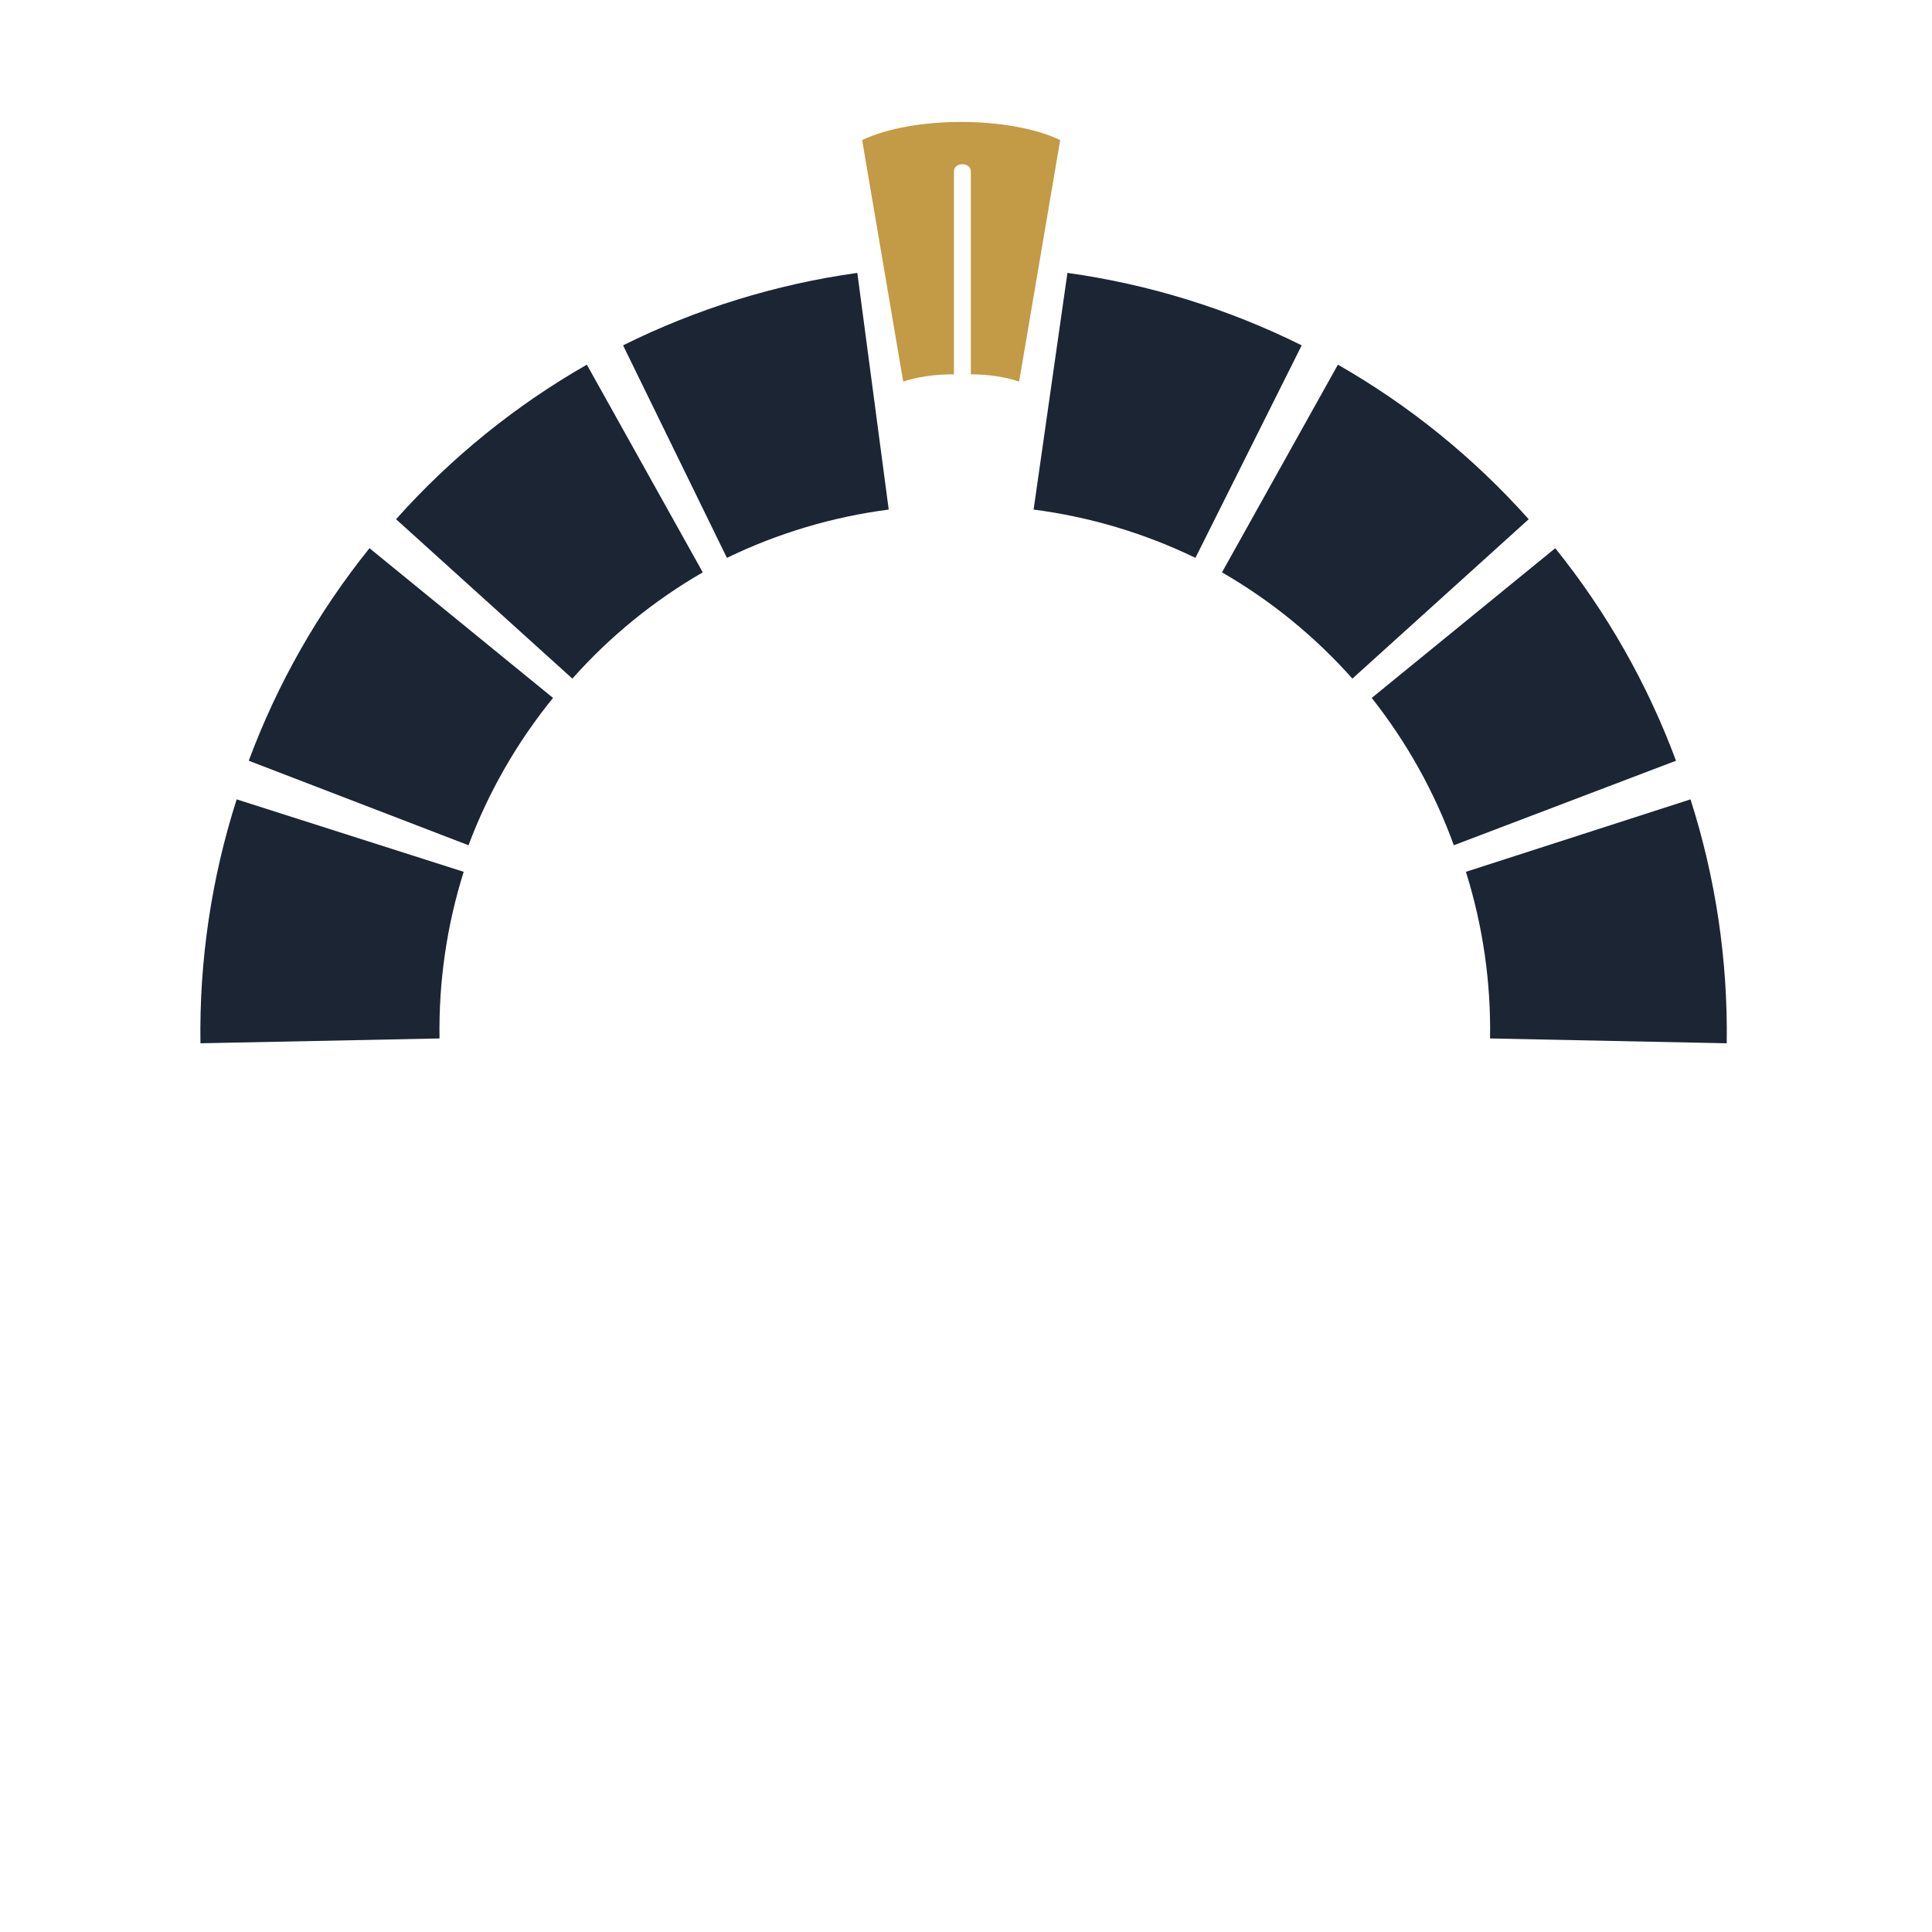
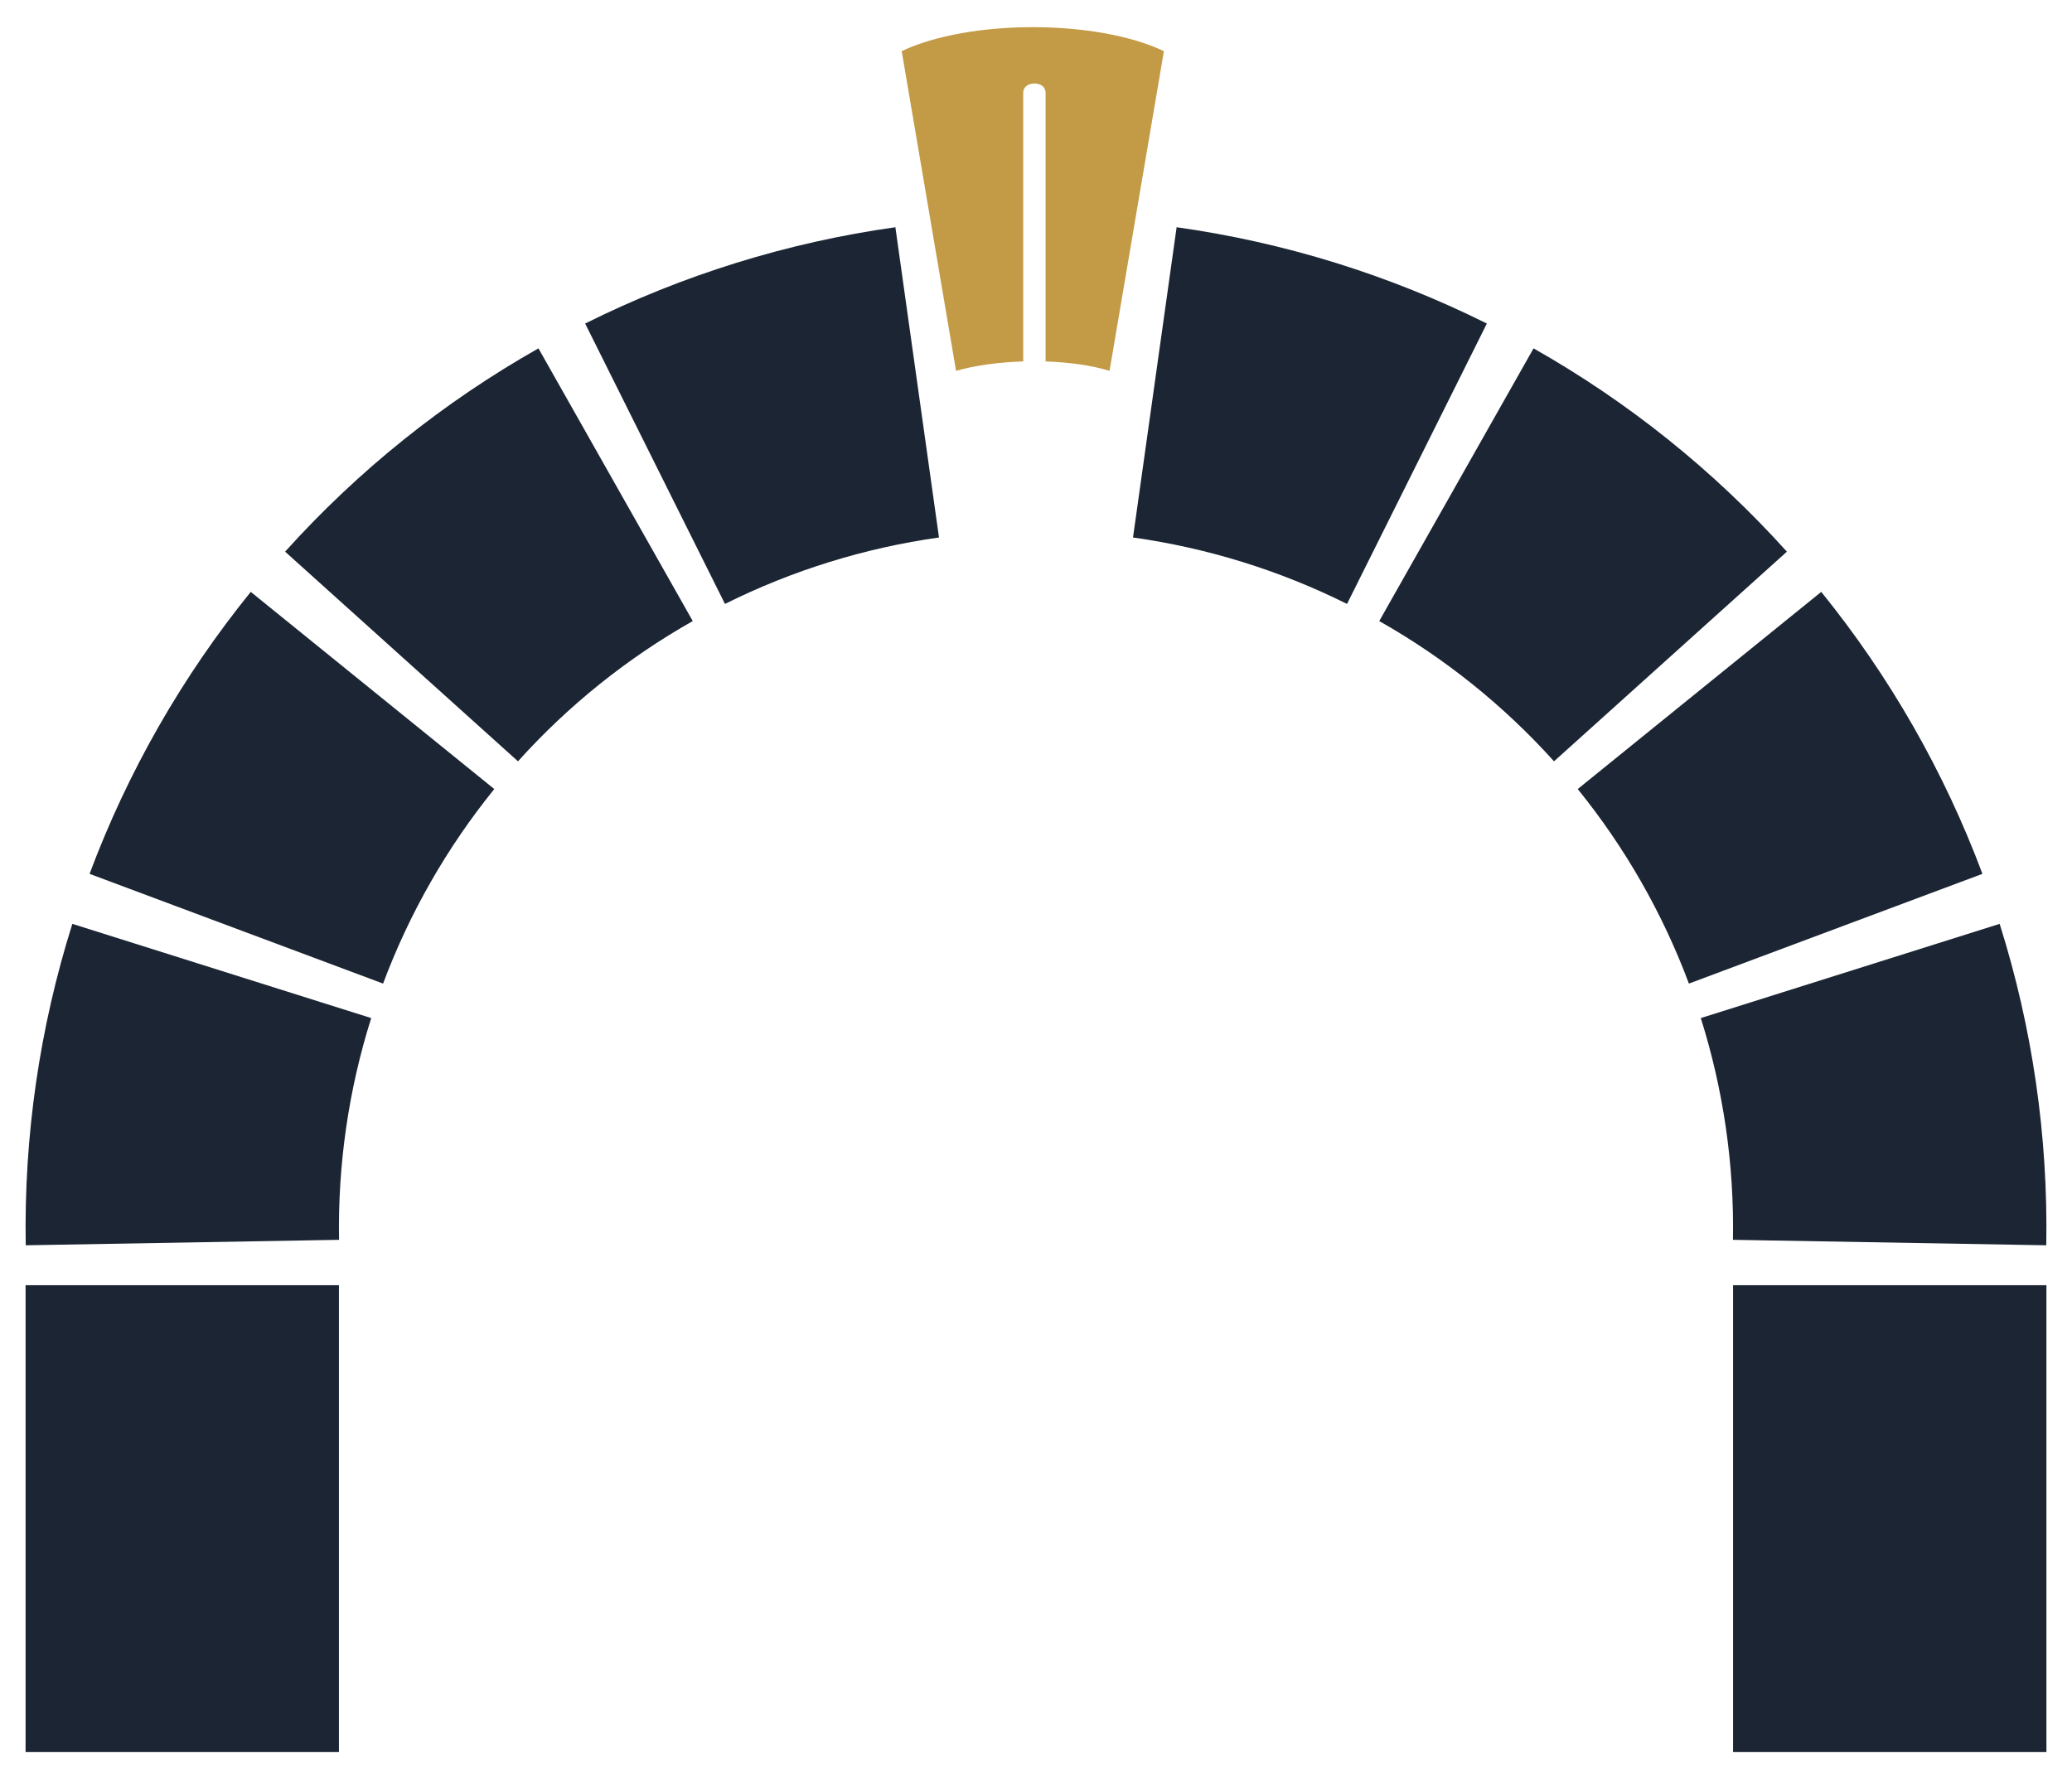
- <svg xmlns="http://www.w3.org/2000/svg" width="800" height="800" viewBox="0 0 800 800" role="img" aria-label="CyberWeel QR logo simplified" shape-rendering="geometricPrecision">
-   <rect width="800" height="800" fill="none" />
-   <g transform="translate(76 40) scale(1.0)" fill="#1B2533">
-     <path d="M366 73 A316 316 0 0 1 463 103 L419 191 A218 218 0 0 0 352 171 Z" />
-     <path d="M478 111 A316 316 0 0 1 557 175 L484 241 A218 218 0 0 0 430 197 Z" />
-     <path d="M568 187 A316 316 0 0 1 618 275 L526 310 A218 218 0 0 0 492 249 Z" />
-     <path d="M624 291 A316 316 0 0 1 639 392 L541 390 A218 218 0 0 0 531 321 Z" />
-     <path d="M182 103 A316 316 0 0 1 279 73 L292 171 A218 218 0 0 0 225 191 Z" />
-     <path d="M88 175 A316 316 0 0 1 167 111 L215 197 A218 218 0 0 0 161 241 Z" />
-     <path d="M27 275 A316 316 0 0 1 77 187 L153 249 A218 218 0 0 0 118 310 Z" />
-     <path d="M7 392 A316 316 0 0 1 22 291 L116 321 A218 218 0 0 0 106 390 Z" />
+ <svg xmlns="http://www.w3.org/2000/svg" width="648" height="555" viewBox="75 42 648 555" role="img" aria-label="CyberWeel QR logo full arch" shape-rendering="geometricPrecision">
+   <g fill="#1B2533">
+     <path d="M 442.979 113.075 A 316 316 0 0 1 539.999 143.201 L 496.271 230.904 A 218 218 0 0 0 429.340 210.122 Z" />
+     <path d="M 554.606 150.968 A 316 316 0 0 1 633.834 214.555 L 561.006 280.130 A 218 218 0 0 0 506.348 236.262 Z" />
+     <path d="M 644.578 227.135 A 316 316 0 0 1 694.988 315.334 L 603.195 349.655 A 218 218 0 0 0 568.418 288.808 Z" />
+     <path d="M 700.375 330.977 A 316 316 0 0 1 714.952 431.515 L 616.967 429.805 A 218 218 0 0 0 606.910 360.446 Z" />
+     <path d="M 258.001 143.201 A 316 316 0 0 1 355.021 113.075 L 368.660 210.122 A 218 218 0 0 0 301.729 230.904 Z" />
+     <path d="M 164.166 214.555 A 316 316 0 0 1 243.394 150.968 L 291.652 236.262 A 218 218 0 0 0 236.994 280.130 Z" />
+     <path d="M 103.012 315.334 A 316 316 0 0 1 153.422 227.135 L 229.582 288.808 A 218 218 0 0 0 194.805 349.655 Z" />
+     <path d="M 83.048 431.515 A 316 316 0 0 1 97.625 330.977 L 191.090 360.446 A 218 218 0 0 0 181.033 429.805 Z" />
+     <path d="M 83 444 H 181 V 590 H 83 Z" />
+     <path d="M 617 444 H 715 V 590 H 617 Z" />
  </g>
-   <path d="M357 58 C378 48 418 48 439 58 L422 158 C416 156 409 155 402 155 L402 71 C402 67 395 67 395 71 L395 155 C387 155 380 156 374 158 Z" fill="#C39A45" />
+   <path d="M 357 58 C 378 48, 418 48, 439 58 L 422 158 C 416.414 156.281, 409.35 155.301, 402 155.059 L 402 71 C 402 67.134, 395 67.134, 395 71 L 395 155.051 C 387.499 155.278, 380.088 156.261, 374 158 L 357 58 Z" fill="#C39A45" />
</svg>
